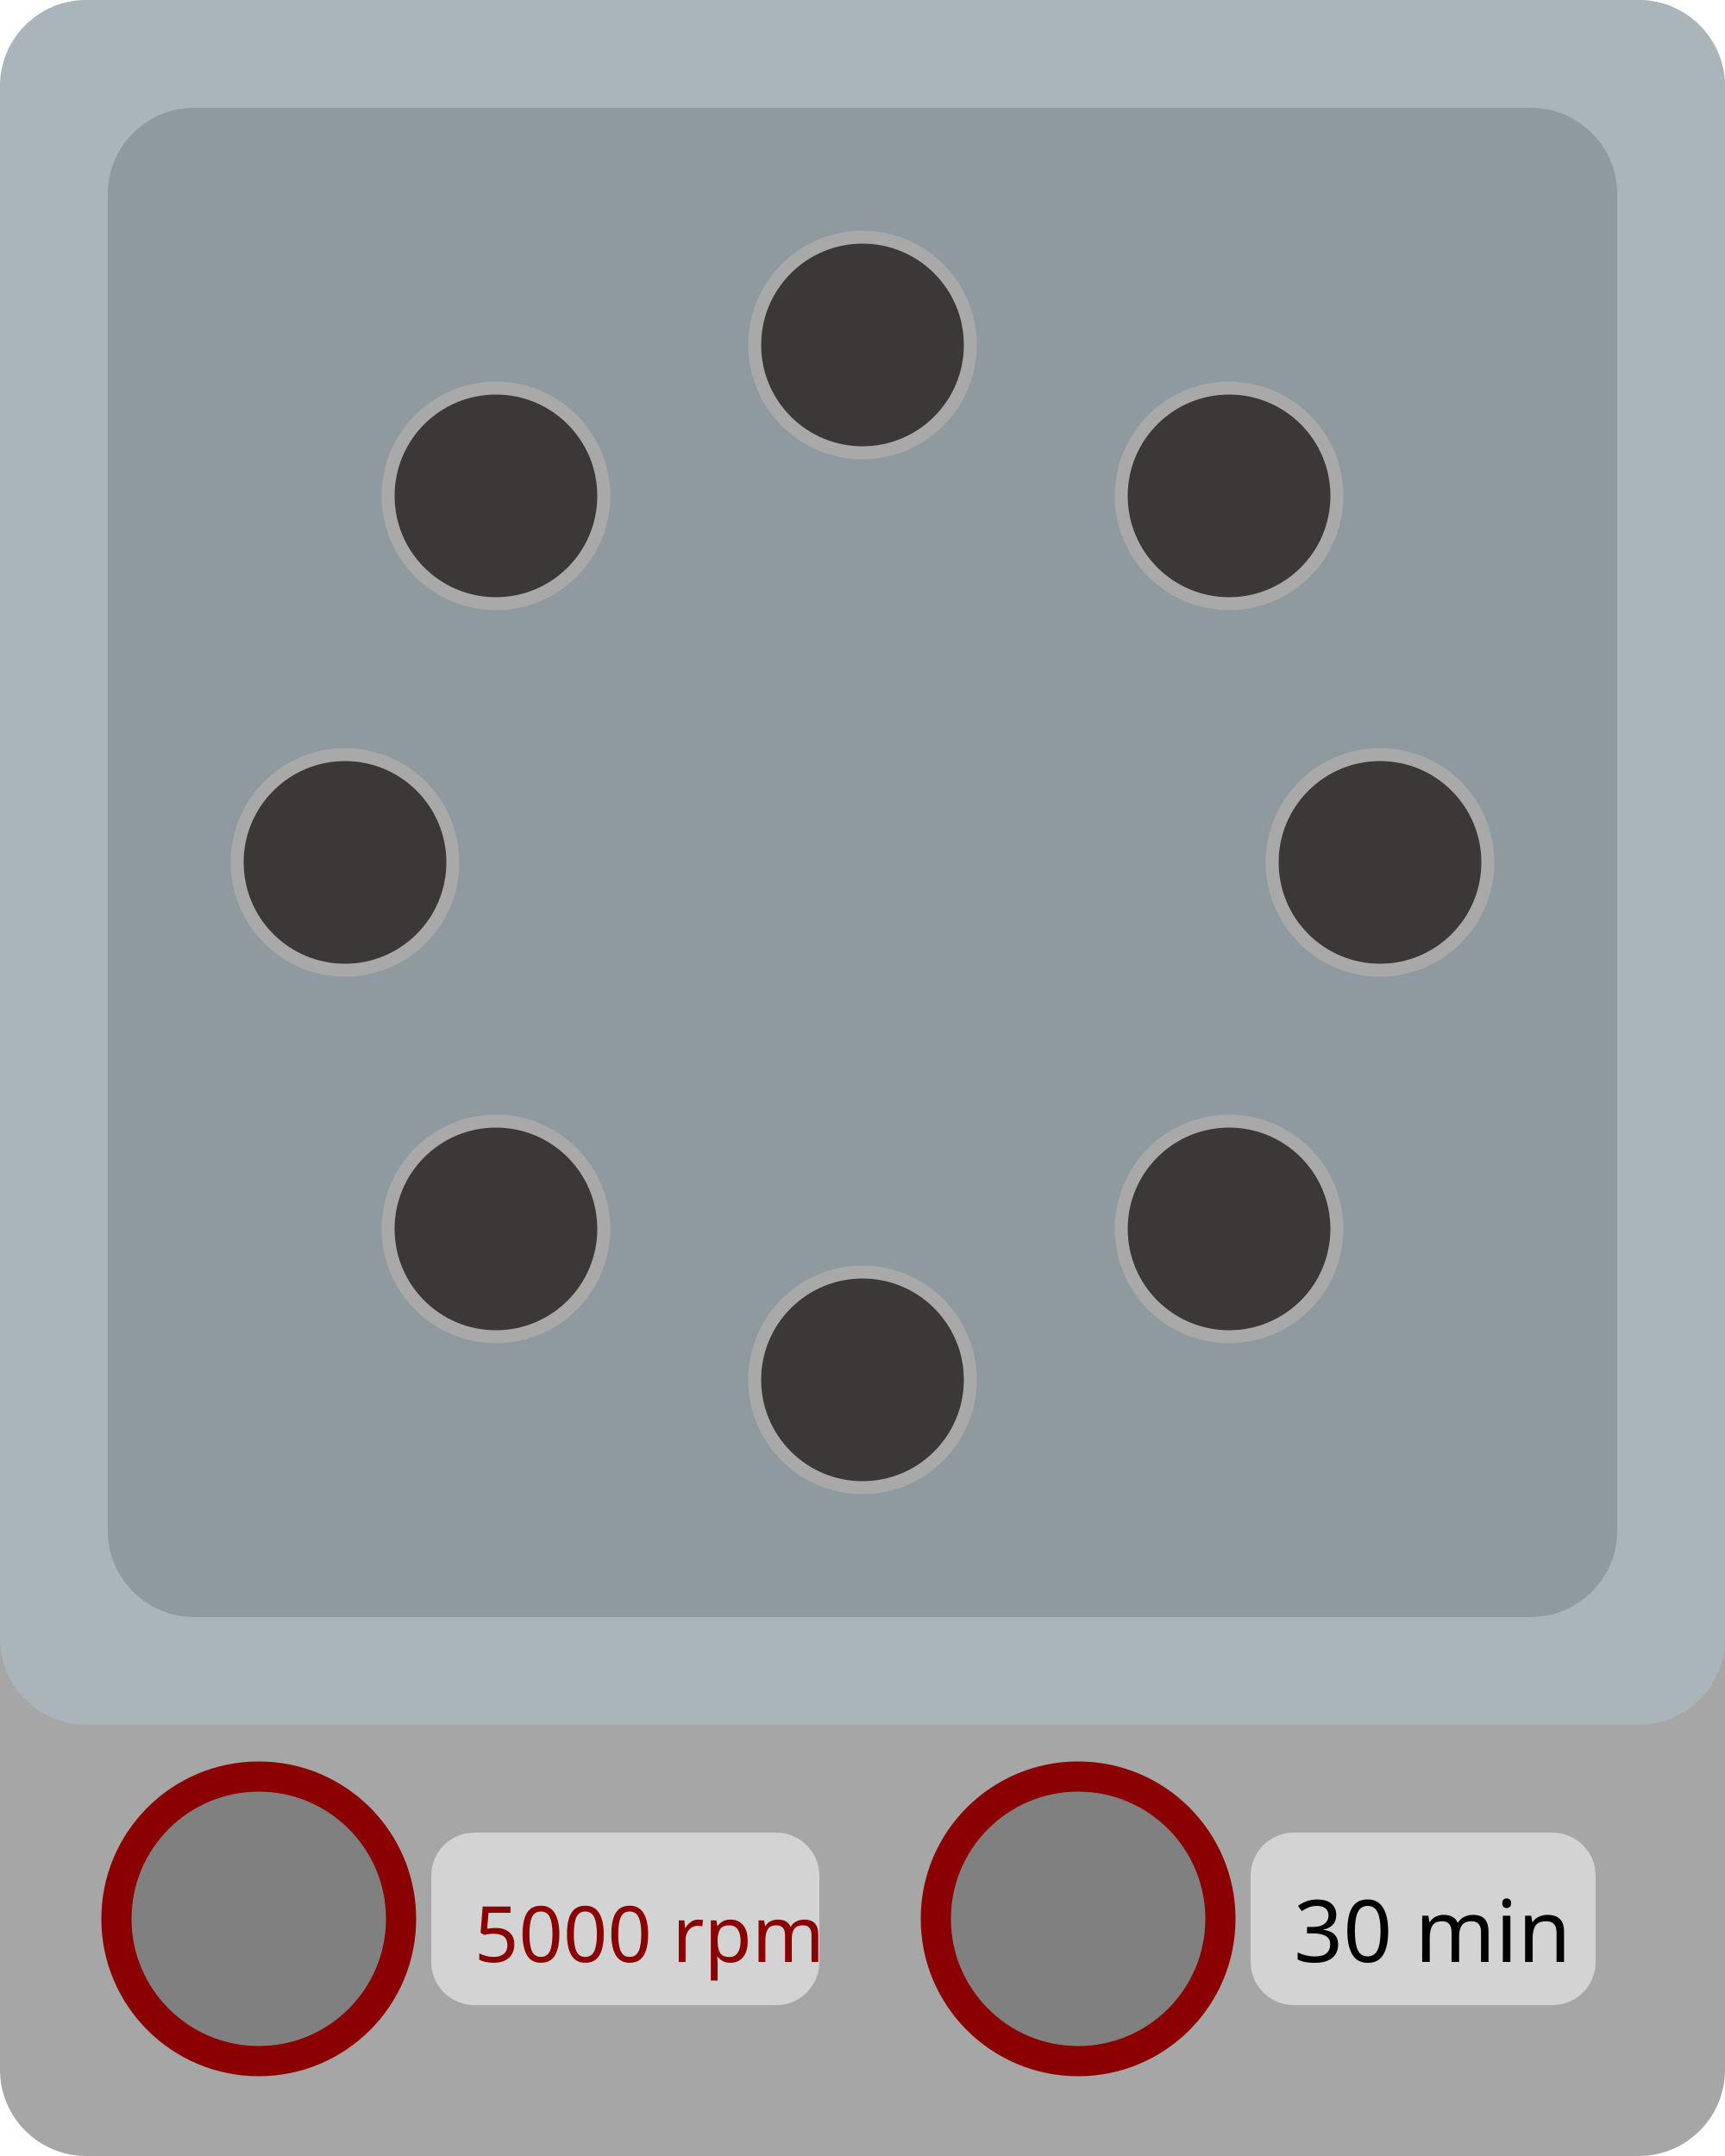
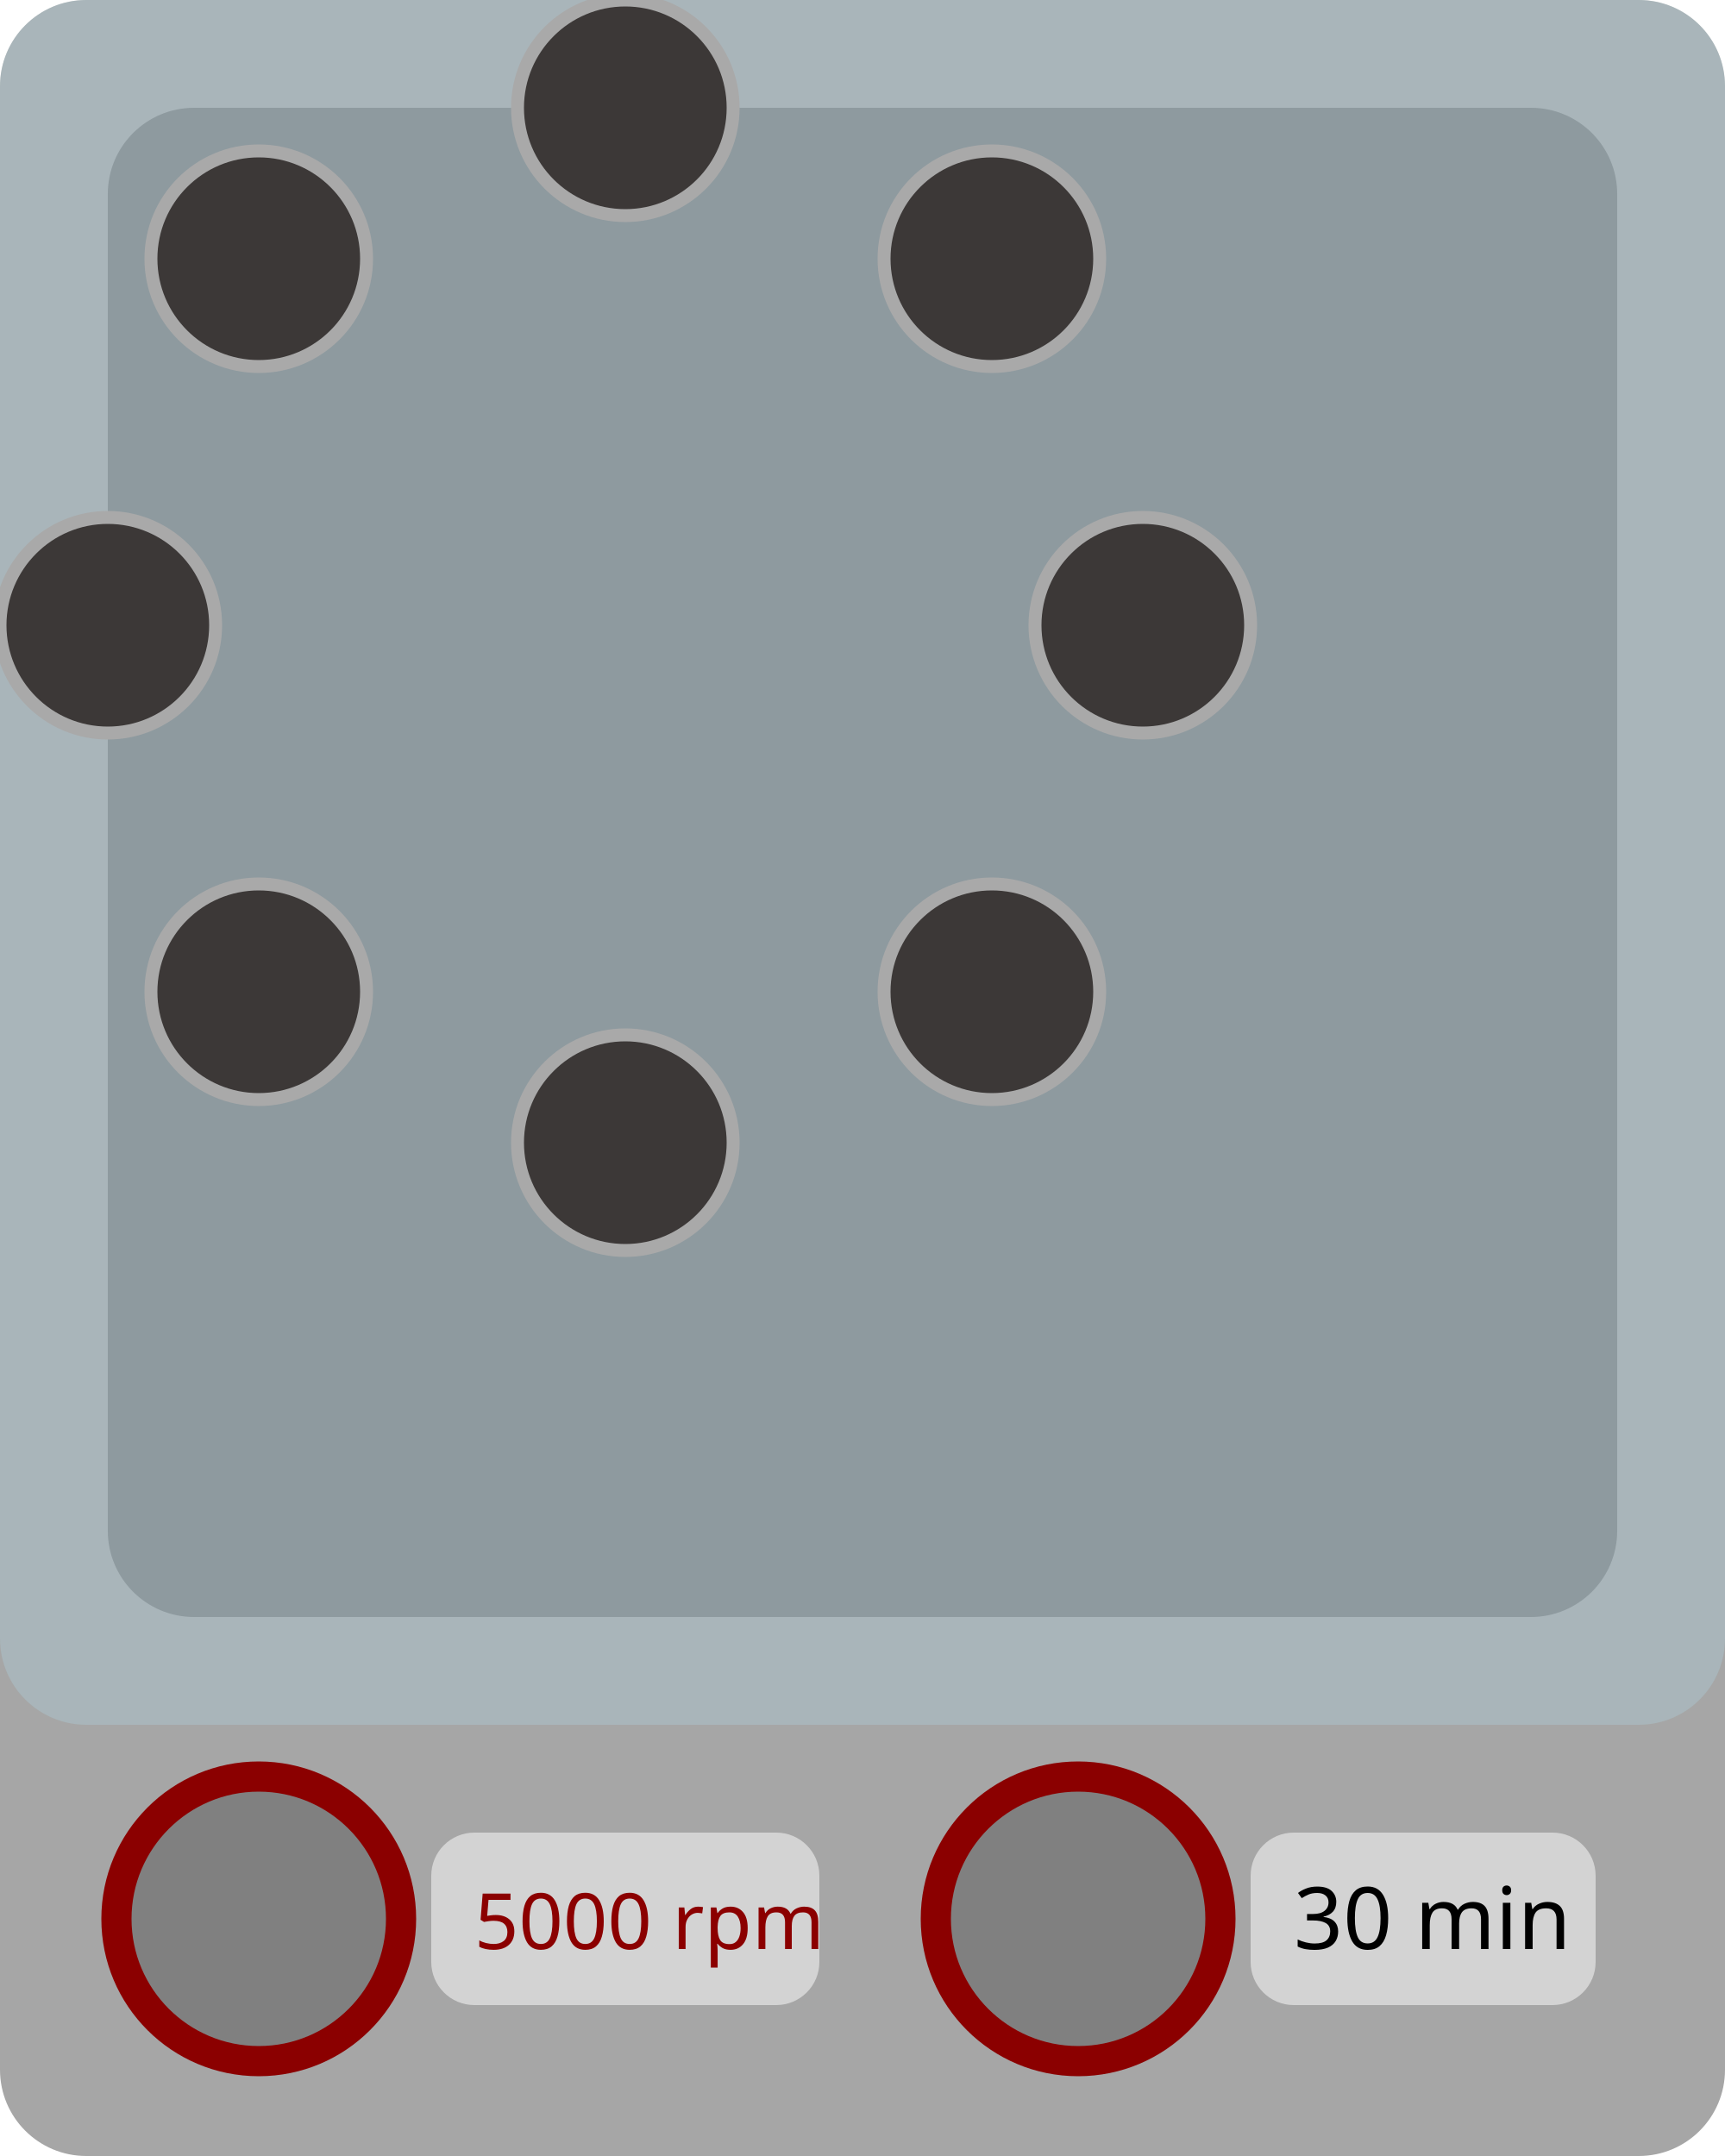
- <svg xmlns="http://www.w3.org/2000/svg" viewBox="0 0 400 500" text-rendering="geometricPrecision" shape-rendering="geometricPrecision" style="white-space: pre;">
-   <style>
- @keyframes a0_t { 0% { transform: translate(200px,200px) rotate(0deg) translate(-145px,-145px); } 100% { transform: translate(200px,200px) rotate(360deg) translate(-145px,-145px); } }
-     </style>
-   <rect rx="20" ry="20" width="400" height="500" fill="#a6a6a6" stroke="none" stroke-width="1px" transform="translate(0,50) translate(0,-50)" />
-   <rect rx="20" ry="20" width="350" height="350" fill="#808080" stroke="none" stroke-width="1px" transform="translate(0,50) translate(25,-25)" />
-   <ellipse stroke="#8b0000" stroke-width="7px" fill="#808080" rx="33" ry="33" transform="translate(0,50) translate(60,395)" />
-   <rect rx="10" ry="10" width="90" height="40" stroke="none" fill="#d3d3d3" stroke-width="1px" transform="translate(0,50) translate(100,375)" />
-   <text font-size="18" font-family="impact" fill="#8b0000" stroke="none" stroke-width="1px" transform="translate(0,50) translate(110,405)">5000 rpm</text>
-   <ellipse stroke="#8b0000" stroke-width="7px" fill="#808080" rx="33" ry="33" transform="translate(0,50) translate(250,395)" />
-   <rect rx="10" ry="10" width="80" height="40" stroke="none" fill="#d3d3d3" stroke-width="1px" transform="translate(0,50) translate(290,375)" />
-   <text font-size="20" font-family="impact" stroke="none" fill="#000000" stroke-width="1px" transform="translate(0,50) translate(300,405)">30 min</text>
+ <svg xmlns="http://www.w3.org/2000/svg" viewBox="0 0 400 500">
+   <style>@keyframes a0_t { 0% { transform: translate(200px,200px) rotate(0deg) translate(-145px,-145px); } 100% { transform: translate(200px,200px) rotate(360deg) translate(-145px,-145px); } }</style>
+   <rect rx="20" ry="20" width="400" height="500" fill="#a6a6a6" />
+   <rect x="25" y="25" rx="20" ry="20" width="350" height="350" fill="#808080" />
+   <ellipse cx="60" cy="445" stroke="#8b0000" stroke-width="7px" fill="#808080" rx="33" ry="33" />
+   <rect x="100" y="425" rx="10" ry="10" width="90" height="40" stroke="none" fill="#d3d3d3" />
+   <text x="110" y="452" font-size="18" font-family="impact" fill="#8b0000">5000 rpm</text>
+   <ellipse cx="250" cy="445" stroke="#8b0000" stroke-width="7px" fill="#808080" rx="33" ry="33" />
+   <rect x="290" y="425" rx="10" ry="10" width="80" height="40" stroke="none" fill="#d3d3d3" />
+   <text x="300" y="452" font-size="20" font-family="impact">30 min</text>
  <rect rx="20" ry="20" width="400" height="400" stroke="none" fill="#add8e6" stroke-width="1px" opacity="0.3" />
-   <g transform="translate(200,200) translate(-145,-145)" style="animation: 2s linear infinite both a0_t;">
-     <ellipse stroke="#a9a9a9" stroke-width="3px" fill="#3c3837" rx="25" ry="25" transform="translate(-55,-25) translate(80,170)" />
-     <ellipse stroke="#a9a9a9" stroke-width="3px" fill="#3c3837" rx="25" ry="25" transform="translate(-55,-25) translate(320,170)" />
-     <ellipse stroke="#a9a9a9" stroke-width="3px" fill="#3c3837" rx="25" ry="25" transform="translate(-55,-45) translate(200,70)" />
-     <ellipse stroke="#a9a9a9" stroke-width="3px" fill="#3c3837" rx="25" ry="25" transform="translate(-55,-15) translate(200,280)" />
-     <ellipse stroke="#a9a9a9" stroke-width="3px" fill="#3c3837" rx="25" ry="25" transform="translate(-50,-25) translate(110,255)" />
-     <ellipse stroke="#a9a9a9" stroke-width="3px" fill="#3c3837" rx="25" ry="25" transform="translate(-50,-35) translate(110,95)" />
-     <ellipse stroke="#a9a9a9" stroke-width="3px" fill="#3c3837" rx="25" ry="25" transform="translate(-60,-35) translate(290,95)" />
-     <ellipse stroke="#a9a9a9" stroke-width="3px" fill="#3c3837" rx="25" ry="25" transform="translate(-60,-25) translate(290,255)" />
+   <g style="animation: 2s linear infinite both a0_t;">
+     <ellipse cx="25" cy="145" stroke="#a9a9a9" stroke-width="3px" fill="#3c3837" rx="25" ry="25" />
+     <ellipse cx="265" cy="145" stroke="#a9a9a9" stroke-width="3px" fill="#3c3837" rx="25" ry="25" />
+     <ellipse cx="145" cy="25" stroke="#a9a9a9" stroke-width="3px" fill="#3c3837" rx="25" ry="25" />
+     <ellipse cx="145" cy="265" stroke="#a9a9a9" stroke-width="3px" fill="#3c3837" rx="25" ry="25" />
+     <ellipse cx="60" cy="230" stroke="#a9a9a9" stroke-width="3px" fill="#3c3837" rx="25" ry="25" />
+     <ellipse cx="60" cy="60" stroke="#a9a9a9" stroke-width="3px" fill="#3c3837" rx="25" ry="25" />
+     <ellipse cx="230" cy="60" stroke="#a9a9a9" stroke-width="3px" fill="#3c3837" rx="25" ry="25" />
+     <ellipse cx="230" cy="230" stroke="#a9a9a9" stroke-width="3px" fill="#3c3837" rx="25" ry="25" />
  </g>
</svg>
